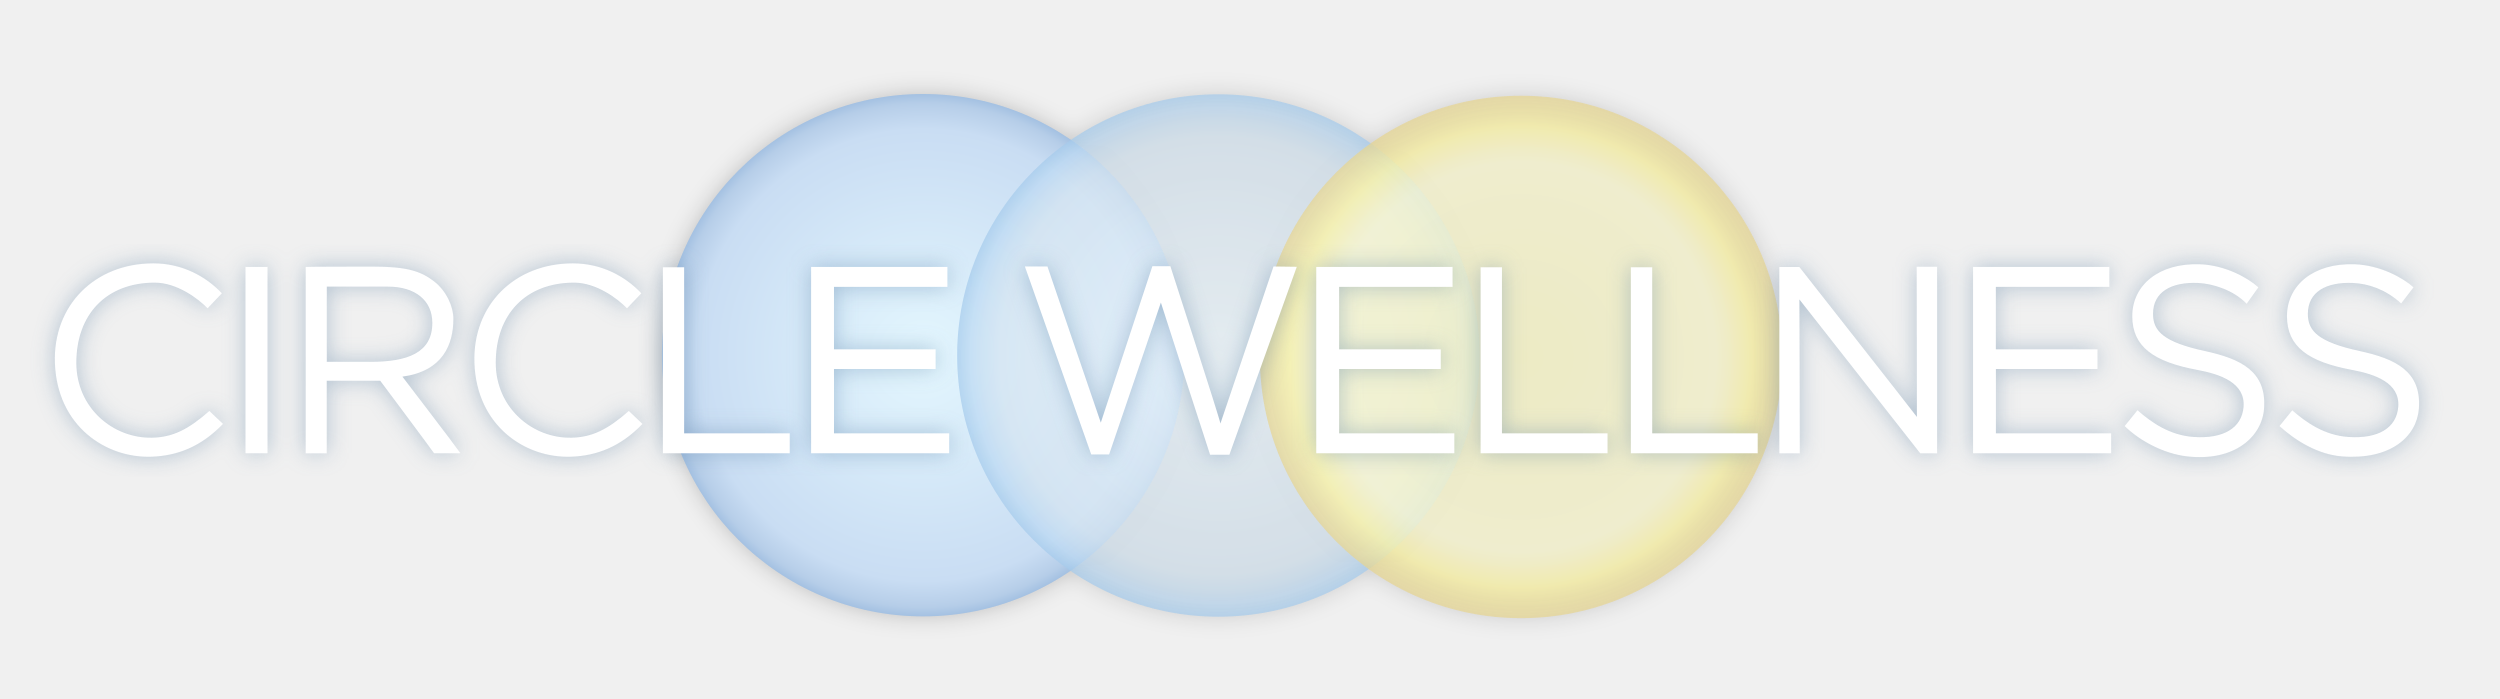
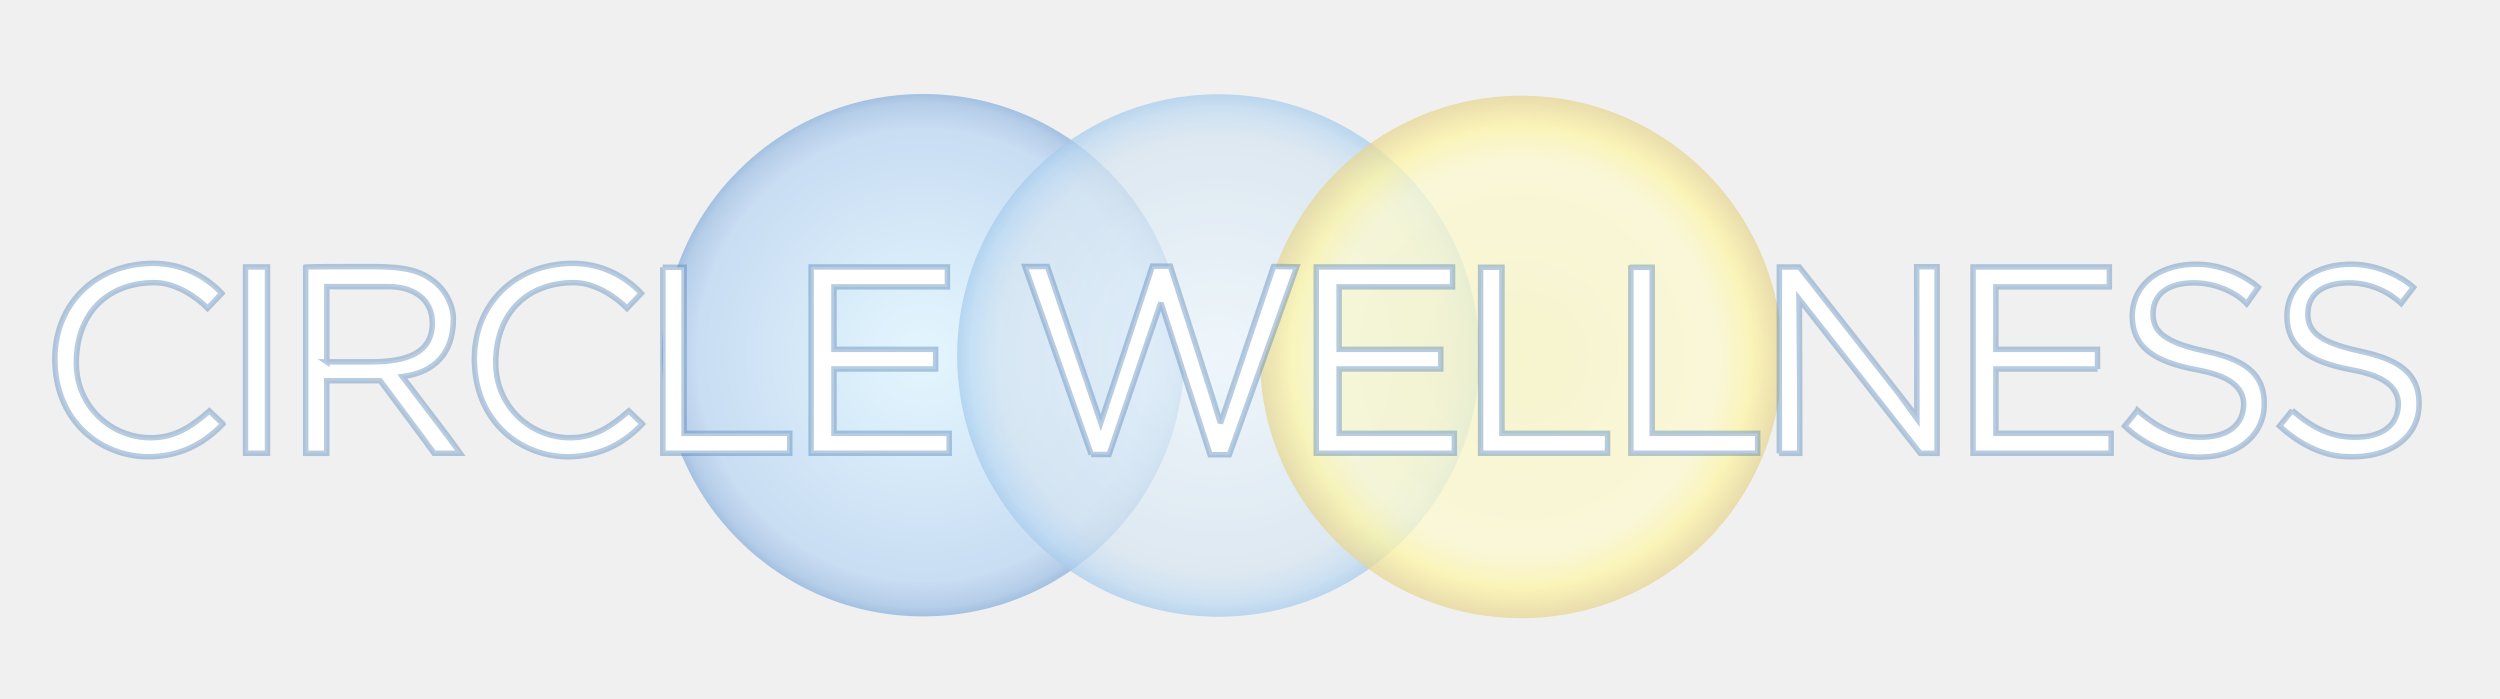
<svg xmlns="http://www.w3.org/2000/svg" version="1.1" id="Layer_1" x="0px" y="0px" width="228px" height="63.715px" viewBox="0 0 228 63.715" enable-background="new 0 0 228 63.715" xml:space="preserve">
-   <filter style="color-interpolation-filters:sRGB;" id="filter3582" filterRes="1000">
-     <feFlood flood-opacity="0.384" flood-color="rgb(76,118,158)" result="flood" id="feFlood3584" />
-     <feComposite in="flood" in2="SourceGraphic" operator="in" result="composite1" id="feComposite3586" />
-     <feGaussianBlur in="composite1" stdDeviation="1" result="blur" id="feGaussianBlur3588" />
-     <feOffset dx="0" dy="0" result="offset" id="feOffset3590" />
-     <feComposite in="SourceGraphic" in2="offset" operator="over" result="composite2" id="feComposite3592" />
-   </filter>
-   <filter style="color-interpolation-filters:sRGB;" id="filter3594" filterRes="1000">
-     <feFlood flood-opacity="0.2" flood-color="rgb(0,0,0)" result="flood" id="feFlood3596" />
-     <feComposite in="flood" in2="SourceGraphic" operator="in" result="composite1" id="feComposite3598" />
-     <feGaussianBlur in="composite1" stdDeviation="1" result="blur" id="feGaussianBlur3600" />
-     <feOffset dx="0" dy="0" result="offset" id="feOffset3602" />
-     <feComposite in="SourceGraphic" in2="offset" operator="over" result="composite2" id="feComposite3604" />
-   </filter>
-   <g id="circles" filter="url(#filter3594)">
+   <g id="circles">
    <radialGradient id="SVGID_1_" cx="676.188" cy="583.463" r="23.822" gradientTransform="matrix(1 0 0 1 -592 -551.0693)" gradientUnits="userSpaceOnUse">
      <stop offset="0.084" style="stop-color:#E1F4FD" />
      <stop offset="0.866" style="stop-color:#C9DDF3" />
      <stop offset="0.95" style="stop-color:#B9D0EA" />
      <stop offset="0.966" style="stop-color:#B5CDE8" />
      <stop offset="1" style="stop-color:#A4C1E2" />
    </radialGradient>
    <circle fill="url(#SVGID_1_)" cx="84.188" cy="32.394" r="23.822" />
    <g opacity="0.72">
      <radialGradient id="SVGID_2_" cx="703.114" cy="583.491" r="23.822" gradientTransform="matrix(1 0 0 1 -592 -551.0693)" gradientUnits="userSpaceOnUse">
        <stop offset="0" style="stop-color:#EDF8FE" />
        <stop offset="0.832" style="stop-color:#D6E5F1" />
        <stop offset="0.9" style="stop-color:#C9DFF1" />
        <stop offset="0.95" style="stop-color:#BCD9F2" />
        <stop offset="1" style="stop-color:#A5CBEC" />
      </radialGradient>
      <circle fill="url(#SVGID_2_)" cx="111.114" cy="32.422" r="23.822" />
    </g>
    <g opacity="0.72">
      <radialGradient id="SVGID_3_" cx="730.723" cy="583.623" r="23.822" gradientTransform="matrix(1 0 0 1 -592 -551.0693)" gradientUnits="userSpaceOnUse">
        <stop offset="0" style="stop-color:#F9F6C1" />
        <stop offset="0.748" style="stop-color:#FCF9CE" />
        <stop offset="0.789" style="stop-color:#FCF8C4" />
        <stop offset="0.862" style="stop-color:#FEF6AA" />
        <stop offset="0.883" style="stop-color:#FEF5A2" />
        <stop offset="1" style="stop-color:#E6D591" />
      </radialGradient>
      <circle fill="url(#SVGID_3_)" cx="138.722" cy="32.554" r="23.822" />
    </g>
  </g>
-   <path id="Circle_Wellness" fill="#FFFFFF" filter="url(#filter3582)" d="M20.333,38.662c-2.018,2.11-4.21,2.901-6.475,2.988     c-4.197,0.164-8.654-2.796-8.851-8.558c-0.177-5.254,3.646-9.074,8.98-9.074c2.57,0,4.75,1.142,6.247,2.732l-1.3,1.367     c-0.848-0.879-2.799-2.34-4.82-2.34c-4.42,0-7.152,2.9-7.152,7.312c0,4.11,3.351,6.899,6.896,6.83     c1.886-0.035,3.319-0.75,5.237-2.44l1.235,1.173L20.333,38.662z M58.591,38.662c-2.018,2.11-4.21,2.901-6.474,2.988     c-4.197,0.164-8.654-2.796-8.85-8.558c-0.179-5.254,3.644-9.074,8.979-9.074c2.57,0,4.75,1.142,6.245,2.732l-1.308,1.367     c-0.847-0.879-2.799-2.34-4.82-2.34c-4.42,0-7.15,2.9-7.15,7.312c0,4.11,3.351,6.899,6.896,6.83c1.886-0.035,3.319-0.75,5.24-2.44     l1.235,1.173L58.591,38.662z M24.399,24.345v16.994h-2.011V24.346L24.399,24.345L24.399,24.345z M27.879,24.345     c0.156-0.023,4.212-0.033,6.084-0.033c3.156,0,4.393,0.424,5.563,1.302c1.205,0.905,1.822,2.375,1.822,3.45     c0,2.34-0.944,4.782-4.648,5.286c0,0,4.86,6.342,5.296,6.99H39.59c-0.342-0.498-4.914-6.617-4.914-6.617h-4.878v6.62h-1.92V24.35     L27.879,24.345z M29.799,32.999h3.994c3.357,0,5.635-0.813,5.635-3.546c0-2.08-1.593-3.312-4.033-3.312h-5.592v6.861L29.799,32.999z      M60.447,24.376h1.947v15.146h9.63v1.818H60.453V24.377L60.447,24.376z M135.03,24.376h1.949v15.146h9.629v1.818H135.03V24.376     L135.03,24.376z M148.735,24.376h1.947v15.146h9.62v1.818h-11.569V24.377L148.735,24.376z M85.33,33.652h-9.27v5.87h10.506v1.817     H73.973V24.346h12.43v1.818H76.059v5.694h9.27L85.33,33.652L85.33,33.652z M191.297,33.652h-9.271v5.87h10.511v1.817h-12.595V24.346     h12.431v1.818h-10.351v5.694h9.271v1.794L191.297,33.652z M131.399,33.652h-9.271v5.87h10.508v1.817h-12.594V24.346h12.431v1.818     h-10.345v5.694h9.271V33.652L131.399,33.652z M99.52,41.446l-6.051-17.142h2.059l4.865,14.24l4.703-14.269h1.641     c0,0,4.563,14.074,4.564,14.352l4.842-14.325l2.124,0.03l-6.147,17.14h-1.76c0,0-4.471-13.77-4.488-13.88l-4.72,13.854H99.51H99.52z      M162.276,41.339v-16.99h1.826c0,0,10.629,13.521,10.719,13.675l-0.021-13.7h1.864v17.019h-1.538l-11.021-14.036     c0.017,0.312,0.035,14.035,0.035,14.035h-1.873L162.276,41.339z M209.045,37.413c1.255,1.1,2.931,2.288,5.125,2.438     c2.69,0.185,4.397-0.795,4.55-2.753c0.172-2.196-2.138-2.977-4.244-3.368c-3.945-0.734-5.904-2.111-5.904-4.894     c0-2.817,2.418-4.867,6.174-4.734c2.34,0.084,4.42,1.243,5.367,2.102l-1.129,1.47c-1.44-1.315-3.03-1.806-4.379-1.867     c-2.479-0.112-4.129,0.827-4.129,2.815c0,1.568,0.938,2.57,4.74,3.396c3.244,0.706,5.63,1.838,5.387,5.234     c-0.188,2.584-2.602,4.713-7.021,4.37c-2.131-0.167-4.193-1.389-5.692-2.765l1.163-1.437L209.045,37.413z M194.937,37.413     c1.256,1.1,2.93,2.288,5.127,2.438c2.688,0.185,4.396-0.795,4.549-2.753c0.17-2.196-2.137-2.977-4.244-3.368     c-3.947-0.734-5.906-2.111-5.906-4.894c0-2.817,2.41-4.867,6.17-4.734c2.33,0.084,4.38,1.243,5.33,2.102l-1.068,1.5     c-1.164-1.227-3.062-1.836-4.408-1.897c-2.478-0.112-4.131,0.827-4.131,2.815c0,1.568,0.939,2.57,4.742,3.396     c3.242,0.706,5.631,1.838,5.385,5.234c-0.186,2.584-2.699,4.858-7.021,4.37c-2.099-0.24-4.3-1.4-5.692-2.765l1.164-1.437     L194.937,37.413z" />
+   <path id="Circle_Wellness" fill="#FFFFFF" stroke="#4B7EB4" stroke-opacity="40%" stroke-width=".5px" d="M20.333,38.662c-2.018,2.11-4.21,2.901-6.475,2.988     c-4.197,0.164-8.654-2.796-8.851-8.558c-0.177-5.254,3.646-9.074,8.98-9.074c2.57,0,4.75,1.142,6.247,2.732l-1.3,1.367     c-0.848-0.879-2.799-2.34-4.82-2.34c-4.42,0-7.152,2.9-7.152,7.312c0,4.11,3.351,6.899,6.896,6.83     c1.886-0.035,3.319-0.75,5.237-2.44l1.235,1.173L20.333,38.662z M58.591,38.662c-2.018,2.11-4.21,2.901-6.474,2.988     c-4.197,0.164-8.654-2.796-8.85-8.558c-0.179-5.254,3.644-9.074,8.979-9.074c2.57,0,4.75,1.142,6.245,2.732l-1.308,1.367     c-0.847-0.879-2.799-2.34-4.82-2.34c-4.42,0-7.15,2.9-7.15,7.312c0,4.11,3.351,6.899,6.896,6.83c1.886-0.035,3.319-0.75,5.24-2.44     l1.235,1.173L58.591,38.662z M24.399,24.345v16.994h-2.011V24.346L24.399,24.345L24.399,24.345z M27.879,24.345     c0.156-0.023,4.212-0.033,6.084-0.033c3.156,0,4.393,0.424,5.563,1.302c1.205,0.905,1.822,2.375,1.822,3.45     c0,2.34-0.944,4.782-4.648,5.286c0,0,4.86,6.342,5.296,6.99H39.59c-0.342-0.498-4.914-6.617-4.914-6.617h-4.878v6.62h-1.92V24.35     L27.879,24.345z M29.799,32.999h3.994c3.357,0,5.635-0.813,5.635-3.546c0-2.08-1.593-3.312-4.033-3.312h-5.592v6.861L29.799,32.999z      M60.447,24.376h1.947v15.146h9.63v1.818H60.453V24.377L60.447,24.376z M135.03,24.376h1.949v15.146h9.629v1.818H135.03V24.376     L135.03,24.376z M148.735,24.376h1.947v15.146h9.62v1.818h-11.569V24.377L148.735,24.376z M85.33,33.652h-9.27v5.87h10.506v1.817     H73.973V24.346h12.43v1.818H76.059v5.694h9.27L85.33,33.652L85.33,33.652z M191.297,33.652h-9.271v5.87h10.511v1.817h-12.595V24.346     h12.431v1.818h-10.351v5.694h9.271v1.794L191.297,33.652z M131.399,33.652h-9.271v5.87h10.508v1.817h-12.594V24.346h12.431v1.818     h-10.345v5.694h9.271V33.652L131.399,33.652z M99.52,41.446l-6.051-17.142h2.059l4.865,14.24l4.703-14.269h1.641     c0,0,4.563,14.074,4.564,14.352l4.842-14.325l2.124,0.03l-6.147,17.14h-1.76c0,0-4.471-13.77-4.488-13.88l-4.72,13.854H99.51H99.52z      M162.276,41.339v-16.99h1.826c0,0,10.629,13.521,10.719,13.675l-0.021-13.7h1.864v17.019h-1.538l-11.021-14.036     c0.017,0.312,0.035,14.035,0.035,14.035h-1.873L162.276,41.339z M209.045,37.413c1.255,1.1,2.931,2.288,5.125,2.438     c2.69,0.185,4.397-0.795,4.55-2.753c0.172-2.196-2.138-2.977-4.244-3.368c-3.945-0.734-5.904-2.111-5.904-4.894     c0-2.817,2.418-4.867,6.174-4.734c2.34,0.084,4.42,1.243,5.367,2.102l-1.129,1.47c-1.44-1.315-3.03-1.806-4.379-1.867     c-2.479-0.112-4.129,0.827-4.129,2.815c0,1.568,0.938,2.57,4.74,3.396c3.244,0.706,5.63,1.838,5.387,5.234     c-0.188,2.584-2.602,4.713-7.021,4.37c-2.131-0.167-4.193-1.389-5.692-2.765l1.163-1.437L209.045,37.413z M194.937,37.413     c1.256,1.1,2.93,2.288,5.127,2.438c2.688,0.185,4.396-0.795,4.549-2.753c0.17-2.196-2.137-2.977-4.244-3.368     c-3.947-0.734-5.906-2.111-5.906-4.894c0-2.817,2.41-4.867,6.17-4.734c2.33,0.084,4.38,1.243,5.33,2.102l-1.068,1.5     c-1.164-1.227-3.062-1.836-4.408-1.897c-2.478-0.112-4.131,0.827-4.131,2.815c0,1.568,0.939,2.57,4.742,3.396     c3.242,0.706,5.631,1.838,5.385,5.234c-0.186,2.584-2.699,4.858-7.021,4.37c-2.099-0.24-4.3-1.4-5.692-2.765l1.164-1.437     L194.937,37.413z" />
</svg>
